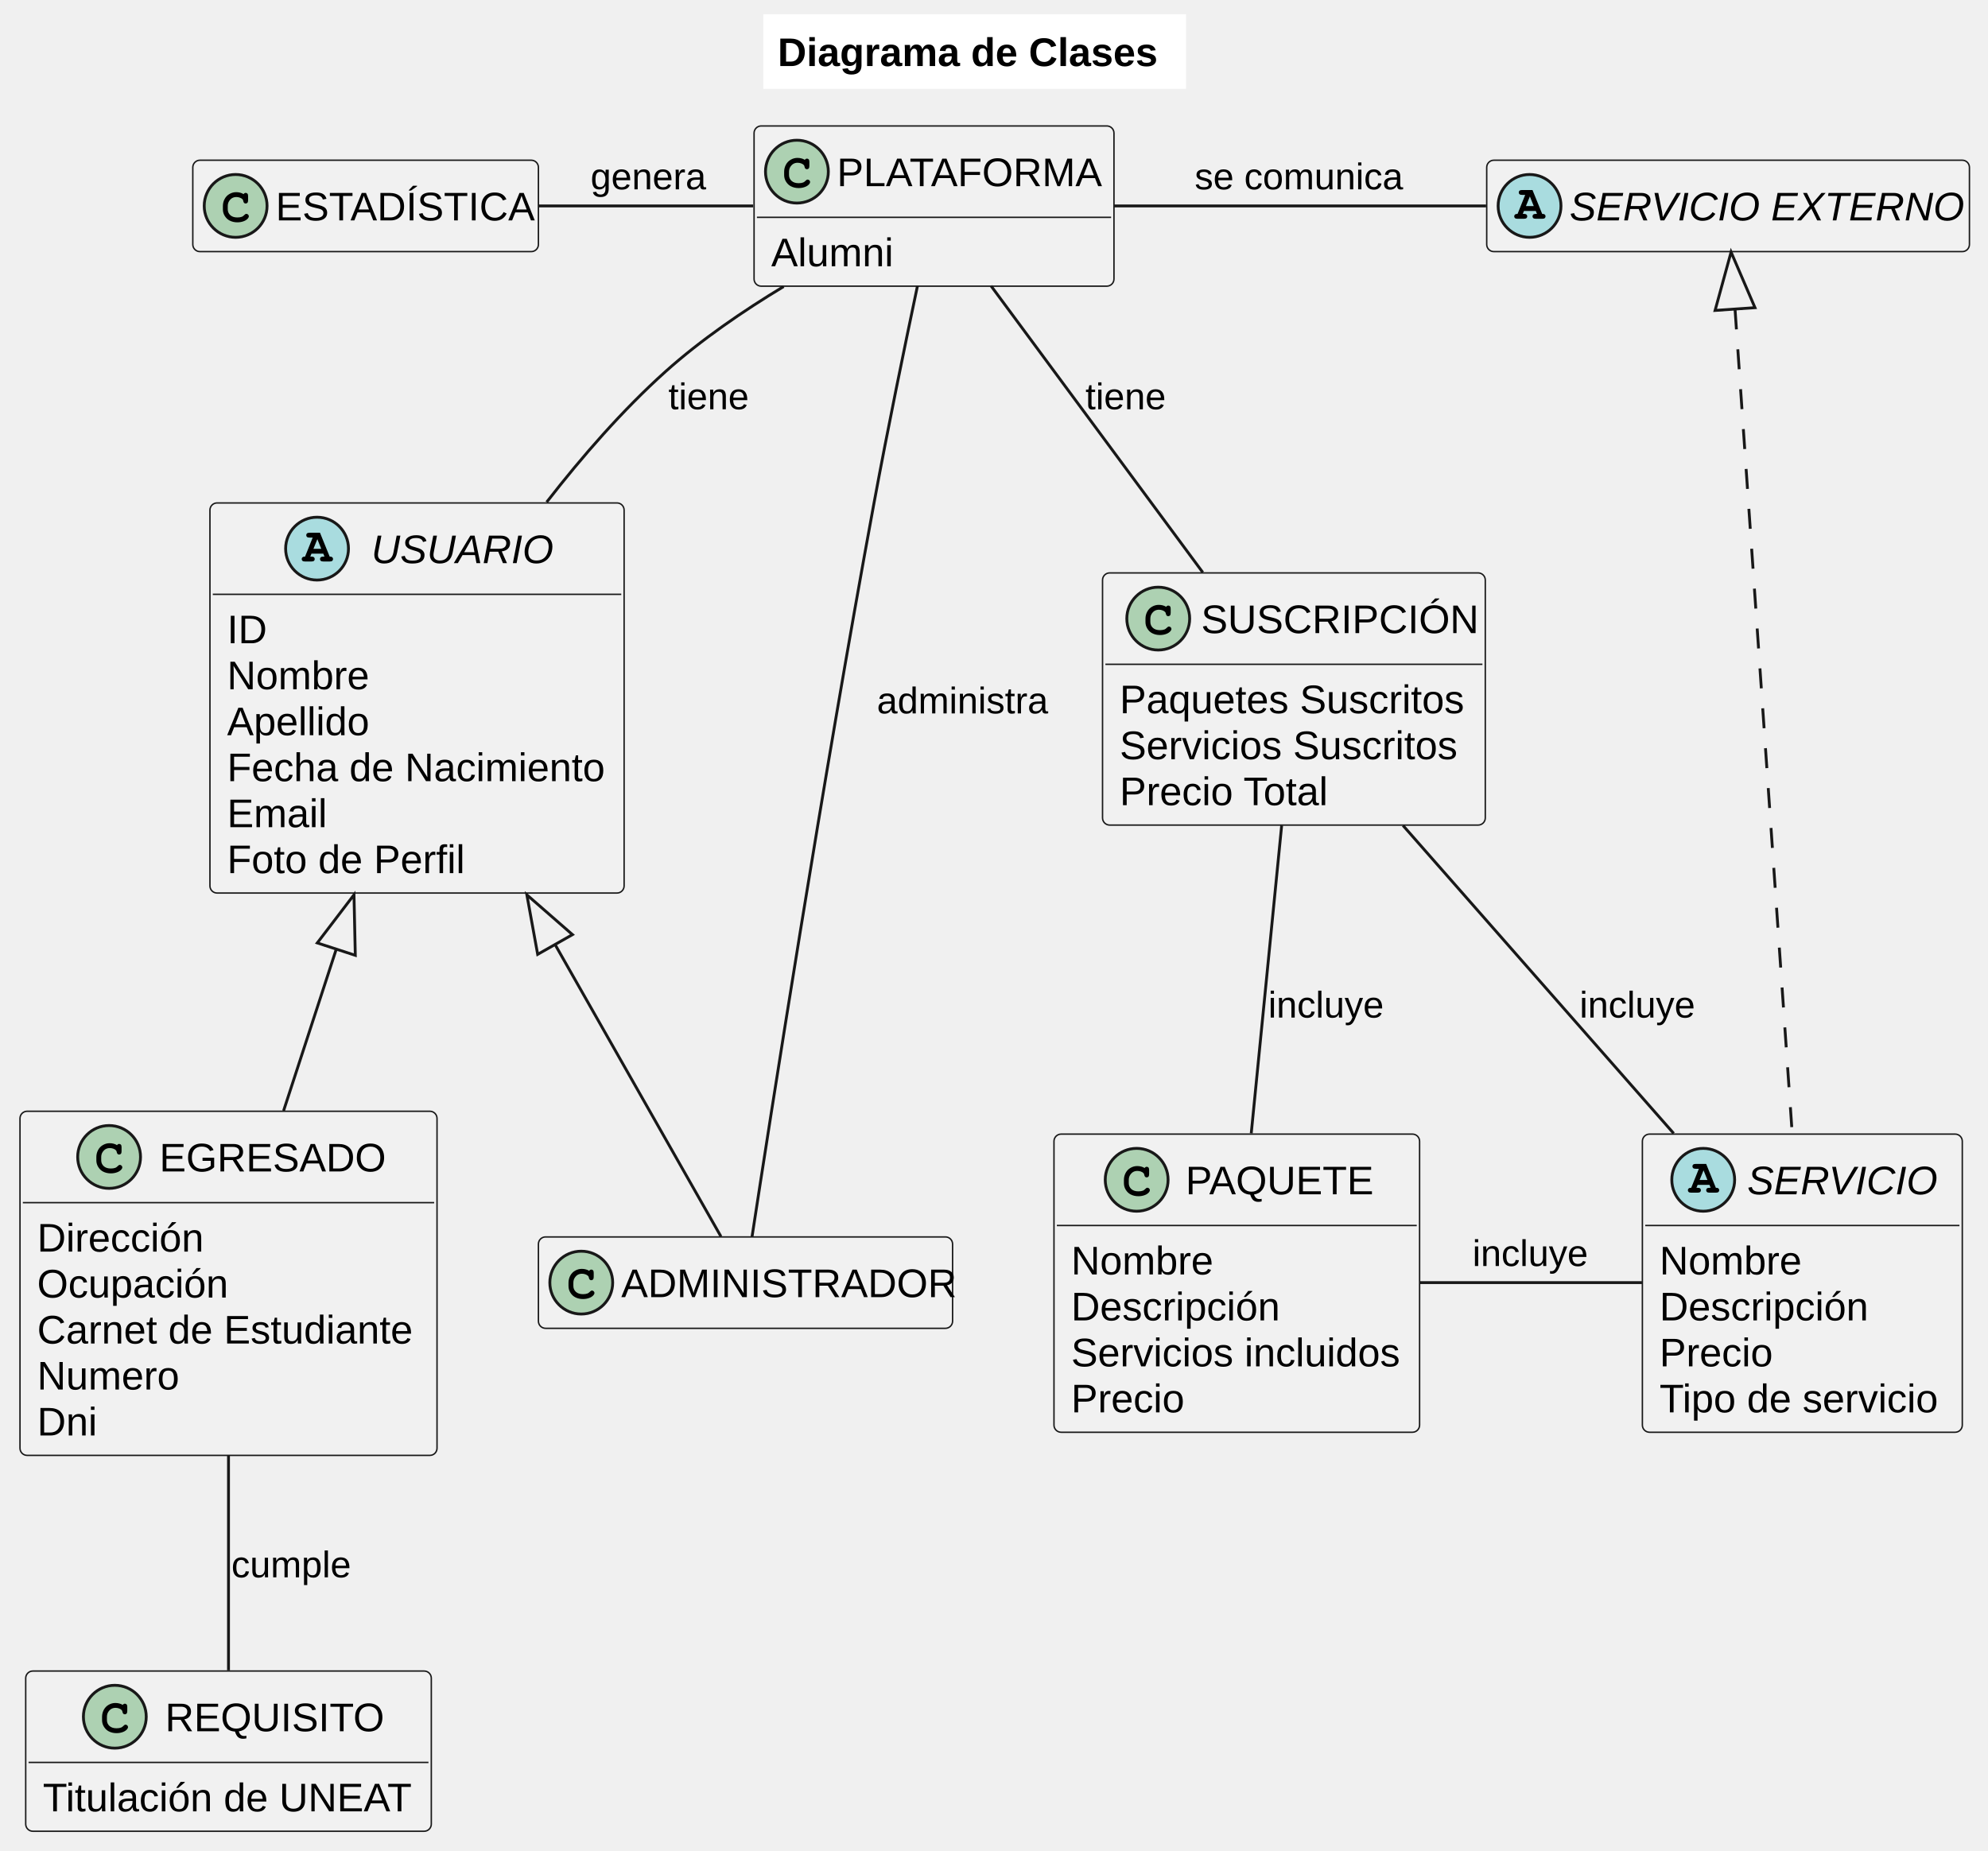
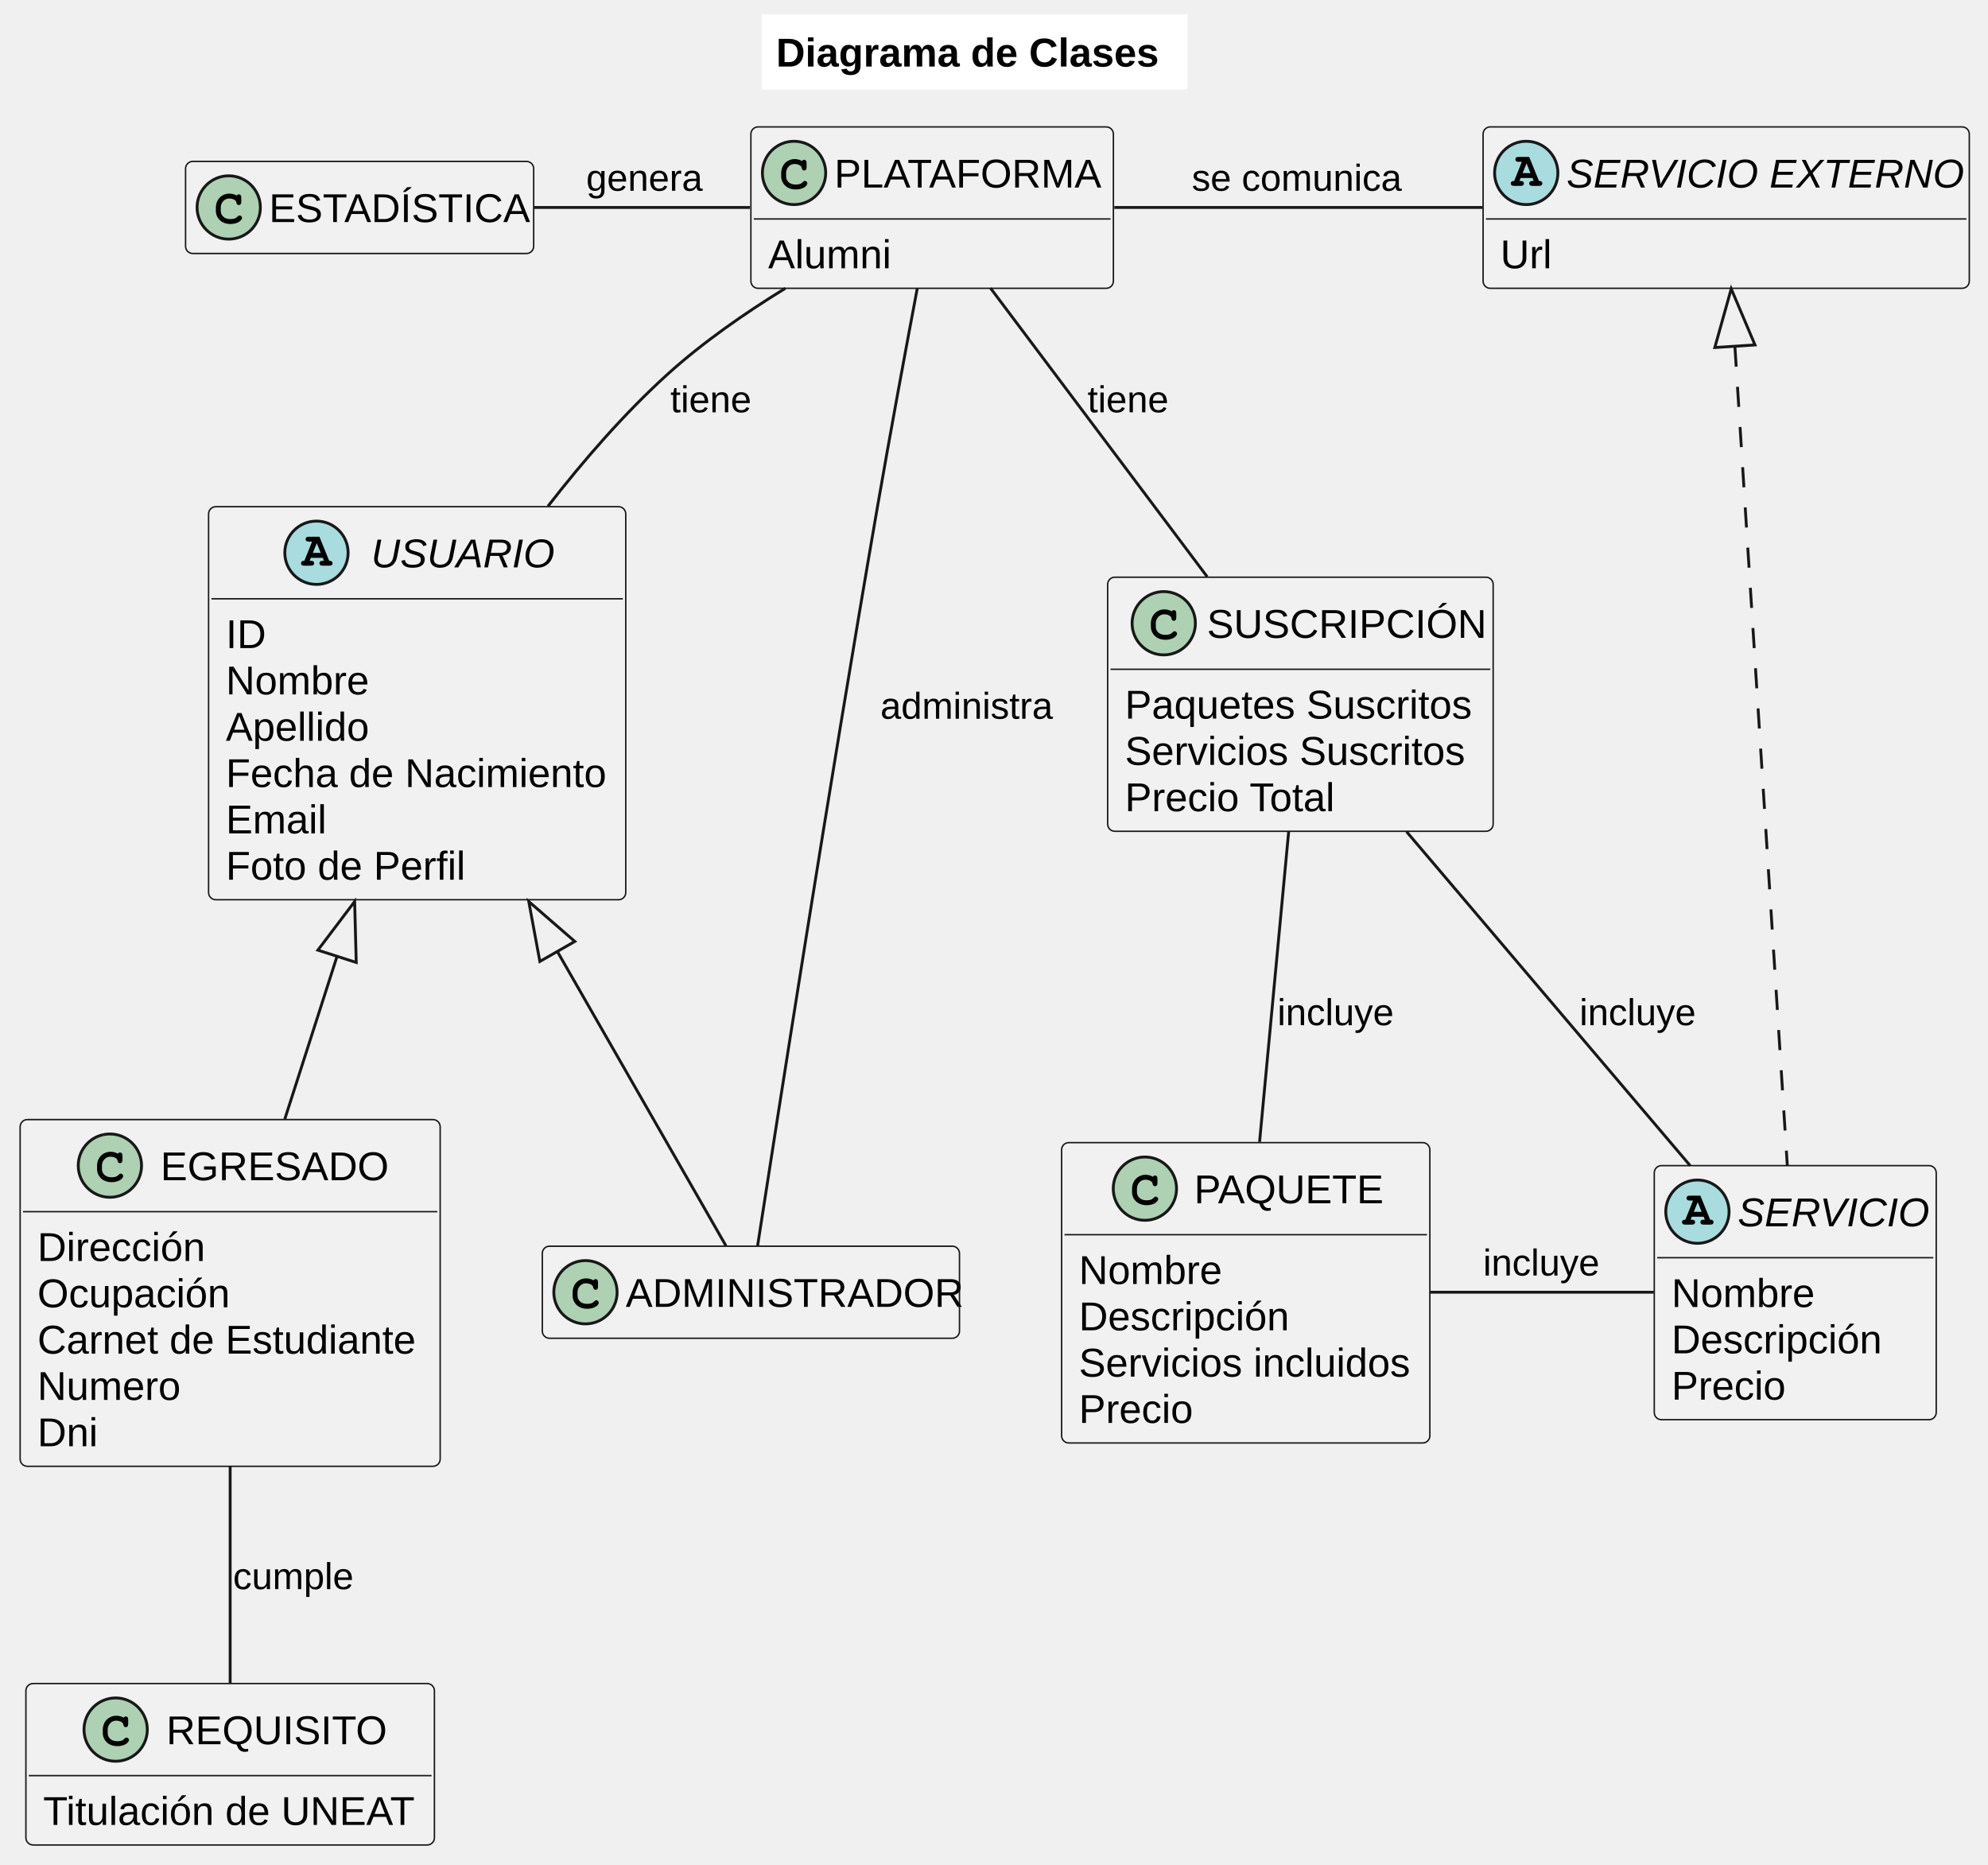
- <svg xmlns="http://www.w3.org/2000/svg" contentStyleType="text/css" height="648px" preserveAspectRatio="none" style="width:696px;height:648px;background:#FFFFFF;" version="1.1" viewBox="0 0 696 648" width="696px" zoomAndPan="magnify">
+ <svg xmlns="http://www.w3.org/2000/svg" contentStyleType="text/css" height="648px" preserveAspectRatio="none" style="width:691px;height:648px;background:#FFFFFF;" version="1.1" viewBox="0 0 691 648" width="691px" zoomAndPan="magnify">
  <defs />
  <g>
-     <rect fill="#FFFFFF" height="26.099" id="_title" style="stroke:none;stroke-width:1.0;" width="148" x="267.25" y="5" />
-     <text fill="#000000" font-family="Arial" font-size="14" font-weight="bold" lengthAdjust="spacing" textLength="138" x="272.25" y="23.132">Diagrama de Clases</text>
+     <rect fill="#FFFFFF" height="26.099" id="_title" style="stroke:none;stroke-width:1.0;" width="148" x="264.75" y="5" />
+     <text fill="#000000" font-family="Arial" font-size="14" font-weight="bold" lengthAdjust="spacing" textLength="138" x="269.75" y="23.132">Diagrama de Clases</text>
    <g id="elem_PLATAFORMA">
-       <rect codeLine="10" fill="#F1F1F1" height="56.099" id="PLATAFORMA" rx="2.5" ry="2.5" style="stroke:#181818;stroke-width:0.5;" width="126" x="264" y="44.099" />
-       <ellipse cx="279" cy="60.099" fill="#ADD1B2" rx="11" ry="11" style="stroke:#181818;stroke-width:1.0;" />
-       <path d="M281.766,55.974 Q281.922,55.755 282.109,55.645 Q282.297,55.536 282.516,55.536 Q282.891,55.536 283.125,55.802 Q283.359,56.052 283.359,56.661 L283.359,58.114 Q283.359,58.724 283.125,58.989 Q282.891,59.255 282.516,59.255 Q282.172,59.255 281.969,59.052 Q281.766,58.864 281.656,58.349 Q281.609,57.989 281.422,57.802 Q281.094,57.427 280.484,57.208 Q279.875,56.989 279.25,56.989 Q278.484,56.989 277.844,57.317 Q277.219,57.645 276.719,58.395 Q276.234,59.145 276.234,60.177 L276.234,61.27 Q276.234,62.505 277.125,63.333 Q278.016,64.145 279.609,64.145 Q280.547,64.145 281.203,63.895 Q281.594,63.739 282.016,63.302 Q282.281,63.036 282.422,62.958 Q282.578,62.88 282.781,62.88 Q283.109,62.88 283.359,63.145 Q283.625,63.395 283.625,63.739 Q283.625,64.083 283.281,64.489 Q282.781,65.067 281.984,65.395 Q280.906,65.849 279.609,65.849 Q278.094,65.849 276.891,65.224 Q275.906,64.724 275.219,63.661 Q274.531,62.583 274.531,61.302 L274.531,60.145 Q274.531,58.817 275.141,57.677 Q275.766,56.52 276.859,55.911 Q277.953,55.286 279.188,55.286 Q279.922,55.286 280.562,55.458 Q281.219,55.614 281.766,55.974 Z " fill="#000000" />
-       <text fill="#000000" font-family="Arial" font-size="14" lengthAdjust="spacing" textLength="94" x="293" y="65.181">PLATAFORMA</text>
-       <line style="stroke:#181818;stroke-width:0.5;" x1="265" x2="389" y1="76.099" y2="76.099" />
-       <text fill="#000000" font-family="Arial" font-size="14" lengthAdjust="spacing" textLength="42" x="270" y="93.231">Alumni</text>
+       <rect codeLine="10" fill="#F1F1F1" height="56.099" id="PLATAFORMA" rx="2.5" ry="2.5" style="stroke:#181818;stroke-width:0.5;" width="126" x="261" y="44.099" />
+       <ellipse cx="276" cy="60.099" fill="#ADD1B2" rx="11" ry="11" style="stroke:#181818;stroke-width:1.0;" />
+       <path d="M278.766,55.974 Q278.922,55.755 279.109,55.645 Q279.297,55.536 279.516,55.536 Q279.891,55.536 280.125,55.802 Q280.359,56.052 280.359,56.661 L280.359,58.114 Q280.359,58.724 280.125,58.989 Q279.891,59.255 279.516,59.255 Q279.172,59.255 278.969,59.052 Q278.766,58.864 278.656,58.349 Q278.609,57.989 278.422,57.802 Q278.094,57.427 277.484,57.208 Q276.875,56.989 276.25,56.989 Q275.484,56.989 274.844,57.317 Q274.219,57.645 273.719,58.395 Q273.234,59.145 273.234,60.177 L273.234,61.27 Q273.234,62.505 274.125,63.333 Q275.016,64.145 276.609,64.145 Q277.547,64.145 278.203,63.895 Q278.594,63.739 279.016,63.302 Q279.281,63.036 279.422,62.958 Q279.578,62.88 279.781,62.88 Q280.109,62.88 280.359,63.145 Q280.625,63.395 280.625,63.739 Q280.625,64.083 280.281,64.489 Q279.781,65.067 278.984,65.395 Q277.906,65.849 276.609,65.849 Q275.094,65.849 273.891,65.224 Q272.906,64.724 272.219,63.661 Q271.531,62.583 271.531,61.302 L271.531,60.145 Q271.531,58.817 272.141,57.677 Q272.766,56.52 273.859,55.911 Q274.953,55.286 276.188,55.286 Q276.922,55.286 277.562,55.458 Q278.219,55.614 278.766,55.974 Z " fill="#000000" />
+       <text fill="#000000" font-family="Arial" font-size="14" lengthAdjust="spacing" textLength="94" x="290" y="65.181">PLATAFORMA</text>
+       <line style="stroke:#181818;stroke-width:0.5;" x1="262" x2="386" y1="76.099" y2="76.099" />
+       <text fill="#000000" font-family="Arial" font-size="14" lengthAdjust="spacing" textLength="42" x="267" y="93.231">Alumni</text>
    </g>
    <g id="elem_SERVICIO EXTERNO">
-       <rect codeLine="15" fill="#F1F1F1" height="32" id="SERVICIO EXTERNO" rx="2.5" ry="2.5" style="stroke:#181818;stroke-width:0.5;" width="169" x="520.5" y="56.099" />
-       <ellipse cx="535.5" cy="72.099" fill="#A9DCDF" rx="11" ry="11" style="stroke:#181818;stroke-width:1.0;" />
-       <path d="M537.688,73.864 L533.547,73.864 L533.125,74.895 L533.547,74.895 Q534.156,74.895 534.422,75.13 Q534.688,75.364 534.688,75.755 Q534.688,76.13 534.422,76.364 Q534.156,76.599 533.547,76.599 L531.25,76.599 Q530.641,76.599 530.391,76.364 Q530.125,76.13 530.125,75.739 Q530.125,75.364 530.406,75.13 Q530.672,74.88 531.297,74.895 L533.969,68.239 L532.859,68.239 Q532.25,68.239 531.984,68.005 Q531.719,67.77 531.719,67.38 Q531.719,67.005 531.984,66.77 Q532.25,66.536 532.859,66.536 L536.531,66.536 L539.922,74.895 Q540.516,74.895 540.703,75.036 Q541.094,75.302 541.094,75.755 Q541.094,76.13 540.828,76.364 Q540.578,76.599 539.969,76.599 L537.672,76.599 Q537.062,76.599 536.797,76.364 Q536.531,76.13 536.531,75.739 Q536.531,75.364 536.797,75.13 Q537.062,74.895 537.672,74.895 L538.094,74.895 L537.688,73.864 Z M536.969,72.161 L535.609,68.786 L534.234,72.161 L536.969,72.161 Z " fill="#000000" />
-       <text fill="#000000" font-family="Arial" font-size="14" font-style="italic" lengthAdjust="spacing" textLength="137" x="549.5" y="77.181">SERVICIO EXTERNO</text>
+       <rect codeLine="15" fill="#F1F1F1" height="56.099" id="SERVICIO EXTERNO" rx="2.5" ry="2.5" style="stroke:#181818;stroke-width:0.5;" width="169" x="515.5" y="44.099" />
+       <ellipse cx="530.5" cy="60.099" fill="#A9DCDF" rx="11" ry="11" style="stroke:#181818;stroke-width:1.0;" />
+       <path d="M532.688,61.864 L528.547,61.864 L528.125,62.895 L528.547,62.895 Q529.156,62.895 529.422,63.13 Q529.688,63.364 529.688,63.755 Q529.688,64.13 529.422,64.364 Q529.156,64.599 528.547,64.599 L526.25,64.599 Q525.641,64.599 525.391,64.364 Q525.125,64.13 525.125,63.739 Q525.125,63.364 525.406,63.13 Q525.672,62.88 526.297,62.895 L528.969,56.239 L527.859,56.239 Q527.25,56.239 526.984,56.005 Q526.719,55.77 526.719,55.38 Q526.719,55.005 526.984,54.77 Q527.25,54.536 527.859,54.536 L531.531,54.536 L534.922,62.895 Q535.516,62.895 535.703,63.036 Q536.094,63.302 536.094,63.755 Q536.094,64.13 535.828,64.364 Q535.578,64.599 534.969,64.599 L532.672,64.599 Q532.062,64.599 531.797,64.364 Q531.531,64.13 531.531,63.739 Q531.531,63.364 531.797,63.13 Q532.062,62.895 532.672,62.895 L533.094,62.895 L532.688,61.864 Z M531.969,60.161 L530.609,56.786 L529.234,60.161 L531.969,60.161 Z " fill="#000000" />
+       <text fill="#000000" font-family="Arial" font-size="14" font-style="italic" lengthAdjust="spacing" textLength="137" x="544.5" y="65.181">SERVICIO EXTERNO</text>
+       <line style="stroke:#181818;stroke-width:0.5;" x1="516.5" x2="683.5" y1="76.099" y2="76.099" />
+       <text fill="#000000" font-family="Arial" font-size="14" lengthAdjust="spacing" textLength="17" x="521.5" y="93.231">Url</text>
    </g>
    <g id="elem_USUARIO">
-       <rect codeLine="17" fill="#F1F1F1" height="136.592" id="USUARIO" rx="2.5" ry="2.5" style="stroke:#181818;stroke-width:0.5;" width="145" x="73.5" y="176.099" />
-       <ellipse cx="111" cy="192.099" fill="#A9DCDF" rx="11" ry="11" style="stroke:#181818;stroke-width:1.0;" />
-       <path d="M113.188,193.864 L109.047,193.864 L108.625,194.895 L109.047,194.895 Q109.656,194.895 109.922,195.13 Q110.188,195.364 110.188,195.755 Q110.188,196.13 109.922,196.364 Q109.656,196.599 109.047,196.599 L106.75,196.599 Q106.141,196.599 105.891,196.364 Q105.625,196.13 105.625,195.739 Q105.625,195.364 105.906,195.13 Q106.172,194.88 106.797,194.895 L109.469,188.239 L108.359,188.239 Q107.75,188.239 107.484,188.005 Q107.219,187.77 107.219,187.38 Q107.219,187.005 107.484,186.77 Q107.75,186.536 108.359,186.536 L112.031,186.536 L115.422,194.895 Q116.016,194.895 116.203,195.036 Q116.594,195.302 116.594,195.755 Q116.594,196.13 116.328,196.364 Q116.078,196.599 115.469,196.599 L113.172,196.599 Q112.562,196.599 112.297,196.364 Q112.031,196.13 112.031,195.739 Q112.031,195.364 112.297,195.13 Q112.562,194.895 113.172,194.895 L113.594,194.895 L113.188,193.864 Z M112.469,192.161 L111.109,188.786 L109.734,192.161 L112.469,192.161 Z " fill="#000000" />
-       <text fill="#000000" font-family="Arial" font-size="14" font-style="italic" lengthAdjust="spacing" textLength="63" x="130" y="197.181">USUARIO</text>
-       <line style="stroke:#181818;stroke-width:0.5;" x1="74.5" x2="217.5" y1="208.099" y2="208.099" />
-       <text fill="#000000" font-family="Arial" font-size="14" lengthAdjust="spacing" textLength="13" x="79.5" y="225.231">ID</text>
-       <text fill="#000000" font-family="Arial" font-size="14" lengthAdjust="spacing" textLength="49" x="79.5" y="241.329">Nombre</text>
-       <text fill="#000000" font-family="Arial" font-size="14" lengthAdjust="spacing" textLength="50" x="79.5" y="257.428">Apellido</text>
-       <text fill="#000000" font-family="Arial" font-size="14" lengthAdjust="spacing" textLength="133" x="79.5" y="273.526">Fecha de Nacimiento</text>
-       <text fill="#000000" font-family="Arial" font-size="14" lengthAdjust="spacing" textLength="34" x="79.5" y="289.625">Email</text>
-       <text fill="#000000" font-family="Arial" font-size="14" lengthAdjust="spacing" textLength="85" x="79.5" y="305.724">Foto de Perfil</text>
+       <rect codeLine="19" fill="#F1F1F1" height="136.592" id="USUARIO" rx="2.5" ry="2.5" style="stroke:#181818;stroke-width:0.5;" width="145" x="72.5" y="176.099" />
+       <ellipse cx="110" cy="192.099" fill="#A9DCDF" rx="11" ry="11" style="stroke:#181818;stroke-width:1.0;" />
+       <path d="M112.188,193.864 L108.047,193.864 L107.625,194.895 L108.047,194.895 Q108.656,194.895 108.922,195.13 Q109.188,195.364 109.188,195.755 Q109.188,196.13 108.922,196.364 Q108.656,196.599 108.047,196.599 L105.75,196.599 Q105.141,196.599 104.891,196.364 Q104.625,196.13 104.625,195.739 Q104.625,195.364 104.906,195.13 Q105.172,194.88 105.797,194.895 L108.469,188.239 L107.359,188.239 Q106.75,188.239 106.484,188.005 Q106.219,187.77 106.219,187.38 Q106.219,187.005 106.484,186.77 Q106.75,186.536 107.359,186.536 L111.031,186.536 L114.422,194.895 Q115.016,194.895 115.203,195.036 Q115.594,195.302 115.594,195.755 Q115.594,196.13 115.328,196.364 Q115.078,196.599 114.469,196.599 L112.172,196.599 Q111.562,196.599 111.297,196.364 Q111.031,196.13 111.031,195.739 Q111.031,195.364 111.297,195.13 Q111.562,194.895 112.172,194.895 L112.594,194.895 L112.188,193.864 Z M111.469,192.161 L110.109,188.786 L108.734,192.161 L111.469,192.161 Z " fill="#000000" />
+       <text fill="#000000" font-family="Arial" font-size="14" font-style="italic" lengthAdjust="spacing" textLength="63" x="129" y="197.181">USUARIO</text>
+       <line style="stroke:#181818;stroke-width:0.5;" x1="73.5" x2="216.5" y1="208.099" y2="208.099" />
+       <text fill="#000000" font-family="Arial" font-size="14" lengthAdjust="spacing" textLength="13" x="78.5" y="225.231">ID</text>
+       <text fill="#000000" font-family="Arial" font-size="14" lengthAdjust="spacing" textLength="49" x="78.5" y="241.329">Nombre</text>
+       <text fill="#000000" font-family="Arial" font-size="14" lengthAdjust="spacing" textLength="50" x="78.5" y="257.428">Apellido</text>
+       <text fill="#000000" font-family="Arial" font-size="14" lengthAdjust="spacing" textLength="133" x="78.5" y="273.526">Fecha de Nacimiento</text>
+       <text fill="#000000" font-family="Arial" font-size="14" lengthAdjust="spacing" textLength="34" x="78.5" y="289.625">Email</text>
+       <text fill="#000000" font-family="Arial" font-size="14" lengthAdjust="spacing" textLength="85" x="78.5" y="305.724">Foto de Perfil</text>
    </g>
    <g id="elem_EGRESADO">
-       <rect codeLine="27" fill="#F1F1F1" height="120.493" id="EGRESADO" rx="2.5" ry="2.5" style="stroke:#181818;stroke-width:0.5;" width="146" x="7" y="389.099" />
+       <rect codeLine="29" fill="#F1F1F1" height="120.493" id="EGRESADO" rx="2.5" ry="2.5" style="stroke:#181818;stroke-width:0.5;" width="146" x="7" y="389.099" />
      <ellipse cx="38.2" cy="405.099" fill="#ADD1B2" rx="11" ry="11" style="stroke:#181818;stroke-width:1.0;" />
      <path d="M40.966,400.974 Q41.122,400.755 41.309,400.646 Q41.497,400.536 41.716,400.536 Q42.091,400.536 42.325,400.802 Q42.559,401.052 42.559,401.661 L42.559,403.114 Q42.559,403.724 42.325,403.989 Q42.091,404.255 41.716,404.255 Q41.372,404.255 41.169,404.052 Q40.966,403.864 40.856,403.349 Q40.809,402.989 40.622,402.802 Q40.294,402.427 39.684,402.208 Q39.075,401.989 38.45,401.989 Q37.684,401.989 37.044,402.317 Q36.419,402.646 35.919,403.396 Q35.434,404.146 35.434,405.177 L35.434,406.271 Q35.434,407.505 36.325,408.333 Q37.216,409.146 38.809,409.146 Q39.747,409.146 40.403,408.896 Q40.794,408.739 41.216,408.302 Q41.481,408.036 41.622,407.958 Q41.778,407.88 41.981,407.88 Q42.309,407.88 42.559,408.146 Q42.825,408.396 42.825,408.739 Q42.825,409.083 42.481,409.489 Q41.981,410.067 41.184,410.396 Q40.106,410.849 38.809,410.849 Q37.294,410.849 36.091,410.224 Q35.106,409.724 34.419,408.661 Q33.731,407.583 33.731,406.302 L33.731,405.146 Q33.731,403.817 34.341,402.677 Q34.966,401.521 36.059,400.911 Q37.153,400.286 38.388,400.286 Q39.122,400.286 39.763,400.458 Q40.419,400.614 40.966,400.974 Z " fill="#000000" />
      <text fill="#000000" font-family="Arial" font-size="14" lengthAdjust="spacing" textLength="78" x="55.8" y="410.181">EGRESADO</text>
      <line style="stroke:#181818;stroke-width:0.5;" x1="8" x2="152" y1="421.099" y2="421.099" />
      <text fill="#000000" font-family="Arial" font-size="14" lengthAdjust="spacing" textLength="59" x="13" y="438.231">Dirección</text>
      <text fill="#000000" font-family="Arial" font-size="14" lengthAdjust="spacing" textLength="68" x="13" y="454.329">Ocupación</text>
      <text fill="#000000" font-family="Arial" font-size="14" lengthAdjust="spacing" textLength="134" x="13" y="470.428">Carnet de Estudiante</text>
      <text fill="#000000" font-family="Arial" font-size="14" lengthAdjust="spacing" textLength="49" x="13" y="486.526">Numero</text>
      <text fill="#000000" font-family="Arial" font-size="14" lengthAdjust="spacing" textLength="21" x="13" y="502.625">Dni</text>
    </g>
    <g id="elem_ADMINISTRADOR">
-       <rect codeLine="36" fill="#F1F1F1" height="32" id="ADMINISTRADOR" rx="2.5" ry="2.5" style="stroke:#181818;stroke-width:0.5;" width="145" x="188.5" y="433.099" />
+       <rect codeLine="38" fill="#F1F1F1" height="32" id="ADMINISTRADOR" rx="2.5" ry="2.5" style="stroke:#181818;stroke-width:0.5;" width="145" x="188.5" y="433.099" />
      <ellipse cx="203.5" cy="449.099" fill="#ADD1B2" rx="11" ry="11" style="stroke:#181818;stroke-width:1.0;" />
      <path d="M206.266,444.974 Q206.422,444.755 206.609,444.646 Q206.797,444.536 207.016,444.536 Q207.391,444.536 207.625,444.802 Q207.859,445.052 207.859,445.661 L207.859,447.114 Q207.859,447.724 207.625,447.989 Q207.391,448.255 207.016,448.255 Q206.672,448.255 206.469,448.052 Q206.266,447.864 206.156,447.349 Q206.109,446.989 205.922,446.802 Q205.594,446.427 204.984,446.208 Q204.375,445.989 203.75,445.989 Q202.984,445.989 202.344,446.317 Q201.719,446.646 201.219,447.396 Q200.734,448.146 200.734,449.177 L200.734,450.271 Q200.734,451.505 201.625,452.333 Q202.516,453.146 204.109,453.146 Q205.047,453.146 205.703,452.896 Q206.094,452.739 206.516,452.302 Q206.781,452.036 206.922,451.958 Q207.078,451.88 207.281,451.88 Q207.609,451.88 207.859,452.146 Q208.125,452.396 208.125,452.739 Q208.125,453.083 207.781,453.489 Q207.281,454.067 206.484,454.396 Q205.406,454.849 204.109,454.849 Q202.594,454.849 201.391,454.224 Q200.406,453.724 199.719,452.661 Q199.031,451.583 199.031,450.302 L199.031,449.146 Q199.031,447.817 199.641,446.677 Q200.266,445.521 201.359,444.911 Q202.453,444.286 203.688,444.286 Q204.422,444.286 205.062,444.458 Q205.719,444.614 206.266,444.974 Z " fill="#000000" />
      <text fill="#000000" font-family="Arial" font-size="14" lengthAdjust="spacing" textLength="113" x="217.5" y="454.181">ADMINISTRADOR</text>
    </g>
    <g id="elem_REQUISITO">
-       <rect codeLine="40" fill="#F1F1F1" height="56.099" id="REQUISITO" rx="2.5" ry="2.5" style="stroke:#181818;stroke-width:0.5;" width="142" x="9" y="585.099" />
+       <rect codeLine="42" fill="#F1F1F1" height="56.099" id="REQUISITO" rx="2.5" ry="2.5" style="stroke:#181818;stroke-width:0.5;" width="142" x="9" y="585.099" />
      <ellipse cx="40.2" cy="601.099" fill="#ADD1B2" rx="11" ry="11" style="stroke:#181818;stroke-width:1.0;" />
      <path d="M42.966,596.974 Q43.122,596.755 43.309,596.645 Q43.497,596.536 43.716,596.536 Q44.091,596.536 44.325,596.802 Q44.559,597.052 44.559,597.661 L44.559,599.114 Q44.559,599.724 44.325,599.989 Q44.091,600.255 43.716,600.255 Q43.372,600.255 43.169,600.052 Q42.966,599.864 42.856,599.349 Q42.809,598.989 42.622,598.802 Q42.294,598.427 41.684,598.208 Q41.075,597.989 40.45,597.989 Q39.684,597.989 39.044,598.317 Q38.419,598.645 37.919,599.395 Q37.434,600.145 37.434,601.177 L37.434,602.27 Q37.434,603.505 38.325,604.333 Q39.216,605.145 40.809,605.145 Q41.747,605.145 42.403,604.895 Q42.794,604.739 43.216,604.302 Q43.481,604.036 43.622,603.958 Q43.778,603.88 43.981,603.88 Q44.309,603.88 44.559,604.145 Q44.825,604.395 44.825,604.739 Q44.825,605.083 44.481,605.489 Q43.981,606.067 43.184,606.395 Q42.106,606.849 40.809,606.849 Q39.294,606.849 38.091,606.224 Q37.106,605.724 36.419,604.661 Q35.731,603.583 35.731,602.302 L35.731,601.145 Q35.731,599.817 36.341,598.677 Q36.966,597.52 38.059,596.911 Q39.153,596.286 40.388,596.286 Q41.122,596.286 41.763,596.458 Q42.419,596.614 42.966,596.974 Z " fill="#000000" />
      <text fill="#000000" font-family="Arial" font-size="14" lengthAdjust="spacing" textLength="74" x="57.8" y="606.181">REQUISITO</text>
      <line style="stroke:#181818;stroke-width:0.5;" x1="10" x2="150" y1="617.099" y2="617.099" />
      <text fill="#000000" font-family="Arial" font-size="14" lengthAdjust="spacing" textLength="130" x="15" y="634.231">Titulación de UNEAT</text>
    </g>
    <g id="elem_ESTADÍSTICA">
-       <rect codeLine="45" fill="#F1F1F1" height="32" id="ESTADÍSTICA" rx="2.5" ry="2.5" style="stroke:#181818;stroke-width:0.5;" width="121" x="67.5" y="56.099" />
-       <ellipse cx="82.5" cy="72.099" fill="#ADD1B2" rx="11" ry="11" style="stroke:#181818;stroke-width:1.0;" />
-       <path d="M85.266,67.974 Q85.422,67.755 85.609,67.645 Q85.797,67.536 86.016,67.536 Q86.391,67.536 86.625,67.802 Q86.859,68.052 86.859,68.661 L86.859,70.114 Q86.859,70.724 86.625,70.989 Q86.391,71.255 86.016,71.255 Q85.672,71.255 85.469,71.052 Q85.266,70.864 85.156,70.349 Q85.109,69.989 84.922,69.802 Q84.594,69.427 83.984,69.208 Q83.375,68.989 82.75,68.989 Q81.984,68.989 81.344,69.317 Q80.719,69.645 80.219,70.395 Q79.734,71.145 79.734,72.177 L79.734,73.27 Q79.734,74.505 80.625,75.333 Q81.516,76.145 83.109,76.145 Q84.047,76.145 84.703,75.895 Q85.094,75.739 85.516,75.302 Q85.781,75.036 85.922,74.958 Q86.078,74.88 86.281,74.88 Q86.609,74.88 86.859,75.145 Q87.125,75.395 87.125,75.739 Q87.125,76.083 86.781,76.489 Q86.281,77.067 85.484,77.395 Q84.406,77.849 83.109,77.849 Q81.594,77.849 80.391,77.224 Q79.406,76.724 78.719,75.661 Q78.031,74.583 78.031,73.302 L78.031,72.145 Q78.031,70.817 78.641,69.677 Q79.266,68.52 80.359,67.911 Q81.453,67.286 82.688,67.286 Q83.422,67.286 84.062,67.458 Q84.719,67.614 85.266,67.974 Z " fill="#000000" />
-       <text fill="#000000" font-family="Arial" font-size="14" lengthAdjust="spacing" textLength="89" x="96.5" y="77.181">ESTADÍSTICA</text>
+       <rect codeLine="47" fill="#F1F1F1" height="32" id="ESTADÍSTICA" rx="2.5" ry="2.5" style="stroke:#181818;stroke-width:0.5;" width="121" x="64.5" y="56.099" />
+       <ellipse cx="79.5" cy="72.099" fill="#ADD1B2" rx="11" ry="11" style="stroke:#181818;stroke-width:1.0;" />
+       <path d="M82.266,67.974 Q82.422,67.755 82.609,67.645 Q82.797,67.536 83.016,67.536 Q83.391,67.536 83.625,67.802 Q83.859,68.052 83.859,68.661 L83.859,70.114 Q83.859,70.724 83.625,70.989 Q83.391,71.255 83.016,71.255 Q82.672,71.255 82.469,71.052 Q82.266,70.864 82.156,70.349 Q82.109,69.989 81.922,69.802 Q81.594,69.427 80.984,69.208 Q80.375,68.989 79.75,68.989 Q78.984,68.989 78.344,69.317 Q77.719,69.645 77.219,70.395 Q76.734,71.145 76.734,72.177 L76.734,73.27 Q76.734,74.505 77.625,75.333 Q78.516,76.145 80.109,76.145 Q81.047,76.145 81.703,75.895 Q82.094,75.739 82.516,75.302 Q82.781,75.036 82.922,74.958 Q83.078,74.88 83.281,74.88 Q83.609,74.88 83.859,75.145 Q84.125,75.395 84.125,75.739 Q84.125,76.083 83.781,76.489 Q83.281,77.067 82.484,77.395 Q81.406,77.849 80.109,77.849 Q78.594,77.849 77.391,77.224 Q76.406,76.724 75.719,75.661 Q75.031,74.583 75.031,73.302 L75.031,72.145 Q75.031,70.817 75.641,69.677 Q76.266,68.52 77.359,67.911 Q78.453,67.286 79.688,67.286 Q80.422,67.286 81.062,67.458 Q81.719,67.614 82.266,67.974 Z " fill="#000000" />
+       <text fill="#000000" font-family="Arial" font-size="14" lengthAdjust="spacing" textLength="89" x="93.5" y="77.181">ESTADÍSTICA</text>
    </g>
    <g id="elem_SUSCRIPCIÓN">
-       <rect codeLine="49" fill="#F1F1F1" height="88.296" id="SUSCRIPCIÓN" rx="2.5" ry="2.5" style="stroke:#181818;stroke-width:0.5;" width="134" x="386" y="200.599" />
-       <ellipse cx="405.5" cy="216.599" fill="#ADD1B2" rx="11" ry="11" style="stroke:#181818;stroke-width:1.0;" />
-       <path d="M408.266,212.474 Q408.422,212.255 408.609,212.145 Q408.797,212.036 409.016,212.036 Q409.391,212.036 409.625,212.302 Q409.859,212.552 409.859,213.161 L409.859,214.614 Q409.859,215.224 409.625,215.489 Q409.391,215.755 409.016,215.755 Q408.672,215.755 408.469,215.552 Q408.266,215.364 408.156,214.849 Q408.109,214.489 407.922,214.302 Q407.594,213.927 406.984,213.708 Q406.375,213.489 405.75,213.489 Q404.984,213.489 404.344,213.817 Q403.719,214.145 403.219,214.895 Q402.734,215.645 402.734,216.677 L402.734,217.77 Q402.734,219.005 403.625,219.833 Q404.516,220.645 406.109,220.645 Q407.047,220.645 407.703,220.395 Q408.094,220.239 408.516,219.802 Q408.781,219.536 408.922,219.458 Q409.078,219.38 409.281,219.38 Q409.609,219.38 409.859,219.645 Q410.125,219.895 410.125,220.239 Q410.125,220.583 409.781,220.989 Q409.281,221.567 408.484,221.895 Q407.406,222.349 406.109,222.349 Q404.594,222.349 403.391,221.724 Q402.406,221.224 401.719,220.161 Q401.031,219.083 401.031,217.802 L401.031,216.645 Q401.031,215.317 401.641,214.177 Q402.266,213.02 403.359,212.411 Q404.453,211.786 405.688,211.786 Q406.422,211.786 407.062,211.958 Q407.719,212.114 408.266,212.474 Z " fill="#000000" />
-       <text fill="#000000" font-family="Arial" font-size="14" lengthAdjust="spacing" textLength="92" x="420.5" y="221.681">SUSCRIPCIÓN</text>
-       <line style="stroke:#181818;stroke-width:0.5;" x1="387" x2="519" y1="232.599" y2="232.599" />
-       <text fill="#000000" font-family="Arial" font-size="14" lengthAdjust="spacing" textLength="122" x="392" y="249.731">Paquetes Suscritos</text>
-       <text fill="#000000" font-family="Arial" font-size="14" lengthAdjust="spacing" textLength="119" x="392" y="265.829">Servicios Suscritos</text>
-       <text fill="#000000" font-family="Arial" font-size="14" lengthAdjust="spacing" textLength="76" x="392" y="281.928">Precio Total</text>
+       <rect codeLine="51" fill="#F1F1F1" height="88.296" id="SUSCRIPCIÓN" rx="2.5" ry="2.5" style="stroke:#181818;stroke-width:0.5;" width="134" x="385" y="200.599" />
+       <ellipse cx="404.5" cy="216.599" fill="#ADD1B2" rx="11" ry="11" style="stroke:#181818;stroke-width:1.0;" />
+       <path d="M407.266,212.474 Q407.422,212.255 407.609,212.145 Q407.797,212.036 408.016,212.036 Q408.391,212.036 408.625,212.302 Q408.859,212.552 408.859,213.161 L408.859,214.614 Q408.859,215.224 408.625,215.489 Q408.391,215.755 408.016,215.755 Q407.672,215.755 407.469,215.552 Q407.266,215.364 407.156,214.849 Q407.109,214.489 406.922,214.302 Q406.594,213.927 405.984,213.708 Q405.375,213.489 404.75,213.489 Q403.984,213.489 403.344,213.817 Q402.719,214.145 402.219,214.895 Q401.734,215.645 401.734,216.677 L401.734,217.77 Q401.734,219.005 402.625,219.833 Q403.516,220.645 405.109,220.645 Q406.047,220.645 406.703,220.395 Q407.094,220.239 407.516,219.802 Q407.781,219.536 407.922,219.458 Q408.078,219.38 408.281,219.38 Q408.609,219.38 408.859,219.645 Q409.125,219.895 409.125,220.239 Q409.125,220.583 408.781,220.989 Q408.281,221.567 407.484,221.895 Q406.406,222.349 405.109,222.349 Q403.594,222.349 402.391,221.724 Q401.406,221.224 400.719,220.161 Q400.031,219.083 400.031,217.802 L400.031,216.645 Q400.031,215.317 400.641,214.177 Q401.266,213.02 402.359,212.411 Q403.453,211.786 404.688,211.786 Q405.422,211.786 406.062,211.958 Q406.719,212.114 407.266,212.474 Z " fill="#000000" />
+       <text fill="#000000" font-family="Arial" font-size="14" lengthAdjust="spacing" textLength="92" x="419.5" y="221.681">SUSCRIPCIÓN</text>
+       <line style="stroke:#181818;stroke-width:0.5;" x1="386" x2="518" y1="232.599" y2="232.599" />
+       <text fill="#000000" font-family="Arial" font-size="14" lengthAdjust="spacing" textLength="122" x="391" y="249.731">Paquetes Suscritos</text>
+       <text fill="#000000" font-family="Arial" font-size="14" lengthAdjust="spacing" textLength="119" x="391" y="265.829">Servicios Suscritos</text>
+       <text fill="#000000" font-family="Arial" font-size="14" lengthAdjust="spacing" textLength="76" x="391" y="281.928">Precio Total</text>
    </g>
    <g id="elem_PAQUETE">
-       <rect codeLine="56" fill="#F1F1F1" height="104.394" id="PAQUETE" rx="2.5" ry="2.5" style="stroke:#181818;stroke-width:0.5;" width="128" x="369" y="397.099" />
+       <rect codeLine="58" fill="#F1F1F1" height="104.394" id="PAQUETE" rx="2.5" ry="2.5" style="stroke:#181818;stroke-width:0.5;" width="128" x="369" y="397.099" />
      <ellipse cx="397.95" cy="413.099" fill="#ADD1B2" rx="11" ry="11" style="stroke:#181818;stroke-width:1.0;" />
      <path d="M400.716,408.974 Q400.872,408.755 401.059,408.646 Q401.247,408.536 401.466,408.536 Q401.841,408.536 402.075,408.802 Q402.309,409.052 402.309,409.661 L402.309,411.114 Q402.309,411.724 402.075,411.989 Q401.841,412.255 401.466,412.255 Q401.122,412.255 400.919,412.052 Q400.716,411.864 400.606,411.349 Q400.559,410.989 400.372,410.802 Q400.044,410.427 399.434,410.208 Q398.825,409.989 398.2,409.989 Q397.434,409.989 396.794,410.317 Q396.169,410.646 395.669,411.396 Q395.184,412.146 395.184,413.177 L395.184,414.271 Q395.184,415.505 396.075,416.333 Q396.966,417.146 398.559,417.146 Q399.497,417.146 400.153,416.896 Q400.544,416.739 400.966,416.302 Q401.231,416.036 401.372,415.958 Q401.528,415.88 401.731,415.88 Q402.059,415.88 402.309,416.146 Q402.575,416.396 402.575,416.739 Q402.575,417.083 402.231,417.489 Q401.731,418.067 400.934,418.396 Q399.856,418.849 398.559,418.849 Q397.044,418.849 395.841,418.224 Q394.856,417.724 394.169,416.661 Q393.481,415.583 393.481,414.302 L393.481,413.146 Q393.481,411.817 394.091,410.677 Q394.716,409.521 395.809,408.911 Q396.903,408.286 398.137,408.286 Q398.872,408.286 399.512,408.458 Q400.169,408.614 400.716,408.974 Z " fill="#000000" />
      <text fill="#000000" font-family="Arial" font-size="14" lengthAdjust="spacing" textLength="65" x="415.05" y="418.181">PAQUETE</text>
      <line style="stroke:#181818;stroke-width:0.5;" x1="370" x2="496" y1="429.099" y2="429.099" />
      <text fill="#000000" font-family="Arial" font-size="14" lengthAdjust="spacing" textLength="49" x="375" y="446.231">Nombre</text>
      <text fill="#000000" font-family="Arial" font-size="14" lengthAdjust="spacing" textLength="74" x="375" y="462.329">Descripción</text>
      <text fill="#000000" font-family="Arial" font-size="14" lengthAdjust="spacing" textLength="116" x="375" y="478.428">Servicios incluidos</text>
      <text fill="#000000" font-family="Arial" font-size="14" lengthAdjust="spacing" textLength="40" x="375" y="494.526">Precio</text>
    </g>
    <g id="elem_SERVICIO">
-       <rect codeLine="64" fill="#F1F1F1" height="104.394" id="SERVICIO" rx="2.5" ry="2.5" style="stroke:#181818;stroke-width:0.5;" width="112" x="575" y="397.099" />
-       <ellipse cx="596.3" cy="413.099" fill="#A9DCDF" rx="11" ry="11" style="stroke:#181818;stroke-width:1.0;" />
-       <path d="M598.487,414.864 L594.347,414.864 L593.925,415.896 L594.347,415.896 Q594.956,415.896 595.222,416.13 Q595.487,416.364 595.487,416.755 Q595.487,417.13 595.222,417.364 Q594.956,417.599 594.347,417.599 L592.05,417.599 Q591.441,417.599 591.191,417.364 Q590.925,417.13 590.925,416.739 Q590.925,416.364 591.206,416.13 Q591.472,415.88 592.097,415.896 L594.769,409.239 L593.659,409.239 Q593.05,409.239 592.784,409.005 Q592.519,408.771 592.519,408.38 Q592.519,408.005 592.784,407.771 Q593.05,407.536 593.659,407.536 L597.331,407.536 L600.722,415.896 Q601.316,415.896 601.503,416.036 Q601.894,416.302 601.894,416.755 Q601.894,417.13 601.628,417.364 Q601.378,417.599 600.769,417.599 L598.472,417.599 Q597.862,417.599 597.597,417.364 Q597.331,417.13 597.331,416.739 Q597.331,416.364 597.597,416.13 Q597.862,415.896 598.472,415.896 L598.894,415.896 L598.487,414.864 Z M597.769,413.161 L596.409,409.786 L595.034,413.161 L597.769,413.161 Z " fill="#000000" />
-       <text fill="#000000" font-family="Arial" font-size="14" font-style="italic" lengthAdjust="spacing" textLength="66" x="611.7" y="418.181">SERVICIO</text>
-       <line style="stroke:#181818;stroke-width:0.5;" x1="576" x2="686" y1="429.099" y2="429.099" />
-       <text fill="#000000" font-family="Arial" font-size="14" lengthAdjust="spacing" textLength="49" x="581" y="446.231">Nombre</text>
-       <text fill="#000000" font-family="Arial" font-size="14" lengthAdjust="spacing" textLength="74" x="581" y="462.329">Descripción</text>
-       <text fill="#000000" font-family="Arial" font-size="14" lengthAdjust="spacing" textLength="40" x="581" y="478.428">Precio</text>
-       <text fill="#000000" font-family="Arial" font-size="14" lengthAdjust="spacing" textLength="100" x="581" y="494.526">Tipo de servicio</text>
+       <rect codeLine="66" fill="#F1F1F1" height="88.296" id="SERVICIO" rx="2.5" ry="2.5" style="stroke:#181818;stroke-width:0.5;" width="98" x="575" y="405.099" />
+       <ellipse cx="590" cy="421.099" fill="#A9DCDF" rx="11" ry="11" style="stroke:#181818;stroke-width:1.0;" />
+       <path d="M592.188,422.864 L588.047,422.864 L587.625,423.896 L588.047,423.896 Q588.656,423.896 588.922,424.13 Q589.188,424.364 589.188,424.755 Q589.188,425.13 588.922,425.364 Q588.656,425.599 588.047,425.599 L585.75,425.599 Q585.141,425.599 584.891,425.364 Q584.625,425.13 584.625,424.739 Q584.625,424.364 584.906,424.13 Q585.172,423.88 585.797,423.896 L588.469,417.239 L587.359,417.239 Q586.75,417.239 586.484,417.005 Q586.219,416.771 586.219,416.38 Q586.219,416.005 586.484,415.771 Q586.75,415.536 587.359,415.536 L591.031,415.536 L594.422,423.896 Q595.016,423.896 595.203,424.036 Q595.594,424.302 595.594,424.755 Q595.594,425.13 595.328,425.364 Q595.078,425.599 594.469,425.599 L592.172,425.599 Q591.562,425.599 591.297,425.364 Q591.031,425.13 591.031,424.739 Q591.031,424.364 591.297,424.13 Q591.562,423.896 592.172,423.896 L592.594,423.896 L592.188,422.864 Z M591.469,421.161 L590.109,417.786 L588.734,421.161 L591.469,421.161 Z " fill="#000000" />
+       <text fill="#000000" font-family="Arial" font-size="14" font-style="italic" lengthAdjust="spacing" textLength="66" x="604" y="426.181">SERVICIO</text>
+       <line style="stroke:#181818;stroke-width:0.5;" x1="576" x2="672" y1="437.099" y2="437.099" />
+       <text fill="#000000" font-family="Arial" font-size="14" lengthAdjust="spacing" textLength="49" x="581" y="454.231">Nombre</text>
+       <text fill="#000000" font-family="Arial" font-size="14" lengthAdjust="spacing" textLength="74" x="581" y="470.329">Descripción</text>
+       <text fill="#000000" font-family="Arial" font-size="14" lengthAdjust="spacing" textLength="40" x="581" y="486.428">Precio</text>
    </g>
    <g id="link_PLATAFORMA_USUARIO">
-       <path codeLine="72" d="M274.35,100.329 C260.18,108.879 245.36,119.019 233,130.099 C218.03,143.529 203.82,159.819 191.39,175.819 " fill="none" id="PLATAFORMA-USUARIO" style="stroke:#181818;stroke-width:1.0;" />
-       <text fill="#000000" font-family="Arial" font-size="13" lengthAdjust="spacing" textLength="28" x="234" y="143.292">tiene</text>
+       <path codeLine="73" d="M272.98,100.189 C258.96,108.799 244.26,118.999 232,130.099 C217.09,143.599 202.91,159.919 190.48,175.919 " fill="none" id="PLATAFORMA-USUARIO" style="stroke:#181818;stroke-width:1.0;" />
+       <text fill="#000000" font-family="Arial" font-size="13" lengthAdjust="spacing" textLength="28" x="233" y="143.292">tiene</text>
    </g>
    <g id="link_ESTADÍSTICA_PLATAFORMA">
-       <path codeLine="73" d="M188.52,72.099 C212.3,72.099 239.62,72.099 263.67,72.099 " fill="none" id="ESTADÍSTICA-PLATAFORMA" style="stroke:#181818;stroke-width:1.0;" />
-       <text fill="#000000" font-family="Arial" font-size="13" lengthAdjust="spacing" textLength="39" x="206.75" y="66.293">genera</text>
+       <path codeLine="74" d="M185.52,72.099 C209.3,72.099 236.62,72.099 260.67,72.099 " fill="none" id="ESTADÍSTICA-PLATAFORMA" style="stroke:#181818;stroke-width:1.0;" />
+       <text fill="#000000" font-family="Arial" font-size="13" lengthAdjust="spacing" textLength="39" x="203.75" y="66.293">genera</text>
    </g>
    <g id="link_PLATAFORMA_SERVICIO EXTERNO">
-       <path codeLine="74" d="M390.08,72.099 C428.61,72.099 478.36,72.099 520.29,72.099 " fill="none" id="PLATAFORMA-SERVICIO EXTERNO" style="stroke:#181818;stroke-width:1.0;" />
-       <text fill="#000000" font-family="Arial" font-size="13" lengthAdjust="spacing" textLength="74" x="418.25" y="66.293">se comunica</text>
+       <path codeLine="75" d="M387.32,72.099 C425.28,72.099 474.02,72.099 515.27,72.099 " fill="none" id="PLATAFORMA-SERVICIO EXTERNO" style="stroke:#181818;stroke-width:1.0;" />
+       <text fill="#000000" font-family="Arial" font-size="13" lengthAdjust="spacing" textLength="74" x="414.25" y="66.293">se comunica</text>
    </g>
    <g id="link_SERVICIO EXTERNO_SERVICIO">
-       <path codeLine="75" d="M607.44,108.339 C612.06,174.989 622.1,319.719 627.46,397.019 " fill="none" id="SERVICIO EXTERNO-backto-SERVICIO" style="stroke:#181818;stroke-width:1.0;stroke-dasharray:7.0,7.0;" />
-       <polygon fill="none" points="600.45,108.699,606.05,88.259,614.42,107.729,600.45,108.699" style="stroke:#181818;stroke-width:1.0;" />
+       <path codeLine="76" d="M603.03,120.459 C607.73,193.909 616.71,334.209 621.24,404.989 " fill="none" id="SERVICIO EXTERNO-backto-SERVICIO" style="stroke:#181818;stroke-width:1.0;stroke-dasharray:7.0,7.0;" />
+       <polygon fill="none" points="596.04,120.779,601.75,100.369,610.01,119.879,596.04,120.779" style="stroke:#181818;stroke-width:1.0;" />
    </g>
    <g id="link_PLATAFORMA_SUSCRIPCIÓN">
-       <path codeLine="76" d="M346.97,100.119 C366.88,127.069 397.79,168.889 421.1,200.439 " fill="none" id="PLATAFORMA-SUSCRIPCIÓN" style="stroke:#181818;stroke-width:1.0;" />
-       <text fill="#000000" font-family="Arial" font-size="13" lengthAdjust="spacing" textLength="28" x="380" y="143.292">tiene</text>
+       <path codeLine="77" d="M344.28,100.119 C364.51,127.069 395.91,168.889 419.6,200.439 " fill="none" id="PLATAFORMA-SUSCRIPCIÓN" style="stroke:#181818;stroke-width:1.0;" />
+       <text fill="#000000" font-family="Arial" font-size="13" lengthAdjust="spacing" textLength="28" x="378" y="143.292">tiene</text>
    </g>
    <g id="link_SUSCRIPCIÓN_SERVICIO">
-       <path codeLine="77" d="M491.19,289.039 C518.97,320.649 556.69,363.569 585.95,396.849 " fill="none" id="SUSCRIPCIÓN-SERVICIO" style="stroke:#181818;stroke-width:1.0;" />
-       <text fill="#000000" font-family="Arial" font-size="13" lengthAdjust="spacing" textLength="41" x="553" y="356.293">incluye</text>
+       <path codeLine="78" d="M488.9,289.039 C518.02,323.319 558.43,370.899 587.46,405.079 " fill="none" id="SUSCRIPCIÓN-SERVICIO" style="stroke:#181818;stroke-width:1.0;" />
+       <text fill="#000000" font-family="Arial" font-size="13" lengthAdjust="spacing" textLength="41" x="549" y="356.293">incluye</text>
    </g>
    <g id="link_EGRESADO_REQUISITO">
-       <path codeLine="78" d="M80,509.499 C80,535.329 80,564.319 80,584.869 " fill="none" id="EGRESADO-REQUISITO" style="stroke:#181818;stroke-width:1.0;" />
+       <path codeLine="79" d="M80,509.499 C80,535.329 80,564.319 80,584.869 " fill="none" id="EGRESADO-REQUISITO" style="stroke:#181818;stroke-width:1.0;" />
      <text fill="#000000" font-family="Arial" font-size="13" lengthAdjust="spacing" textLength="42" x="81" y="552.293">cumple</text>
    </g>
    <g id="link_SUSCRIPCIÓN_PAQUETE">
-       <path codeLine="79" d="M448.71,289.039 C445.59,320.649 441.35,363.569 438.06,396.849 " fill="none" id="SUSCRIPCIÓN-PAQUETE" style="stroke:#181818;stroke-width:1.0;" />
+       <path codeLine="80" d="M447.92,289.039 C444.96,320.649 440.93,363.569 437.81,396.849 " fill="none" id="SUSCRIPCIÓN-PAQUETE" style="stroke:#181818;stroke-width:1.0;" />
      <text fill="#000000" font-family="Arial" font-size="13" lengthAdjust="spacing" textLength="41" x="444" y="356.293">incluye</text>
    </g>
    <g id="link_PAQUETE_SERVICIO">
-       <path codeLine="80" d="M497.01,449.099 C522.09,449.099 550.62,449.099 574.88,449.099 " fill="none" id="PAQUETE-SERVICIO" style="stroke:#181818;stroke-width:1.0;" />
+       <path codeLine="81" d="M497.13,449.099 C522.49,449.099 551.17,449.099 574.84,449.099 " fill="none" id="PAQUETE-SERVICIO" style="stroke:#181818;stroke-width:1.0;" />
      <text fill="#000000" font-family="Arial" font-size="13" lengthAdjust="spacing" textLength="41" x="515.5" y="443.293">incluye</text>
    </g>
    <g id="link_USUARIO_EGRESADO">
-       <path codeLine="81" d="M117.7,332.429 C111.49,351.489 105.04,371.259 99.28,388.939 " fill="none" id="USUARIO-backto-EGRESADO" style="stroke:#181818;stroke-width:1.0;" />
-       <polygon fill="none" points="111.08,330.159,123.93,313.309,124.39,334.499,111.08,330.159" style="stroke:#181818;stroke-width:1.0;" />
+       <path codeLine="82" d="M117.13,332.429 C111.01,351.489 104.66,371.259 98.99,388.939 " fill="none" id="USUARIO-backto-EGRESADO" style="stroke:#181818;stroke-width:1.0;" />
+       <polygon fill="none" points="110.49,330.209,123.27,313.309,123.82,334.489,110.49,330.209" style="stroke:#181818;stroke-width:1.0;" />
    </g>
    <g id="link_USUARIO_ADMINISTRADOR">
-       <path codeLine="82" d="M194.35,330.749 C216.29,369.359 240.04,411.189 252.41,432.969 " fill="none" id="USUARIO-backto-ADMINISTRADOR" style="stroke:#181818;stroke-width:1.0;" />
-       <polygon fill="none" points="188.24,334.159,184.45,313.309,200.42,327.249,188.24,334.159" style="stroke:#181818;stroke-width:1.0;" />
+       <path codeLine="83" d="M193.77,330.749 C215.9,369.359 239.86,411.189 252.33,432.969 " fill="none" id="USUARIO-backto-ADMINISTRADOR" style="stroke:#181818;stroke-width:1.0;" />
+       <polygon fill="none" points="187.65,334.139,183.79,313.309,199.8,327.189,187.65,334.139" style="stroke:#181818;stroke-width:1.0;" />
    </g>
    <g id="link_PLATAFORMA_ADMINISTRADOR">
-       <path codeLine="83" d="M321.2,100.149 C316.82,120.899 310.77,150.259 306,176.099 C287.97,273.769 269.6,391.809 263.29,433.029 " fill="none" id="PLATAFORMA-ADMINISTRADOR" style="stroke:#181818;stroke-width:1.0;" />
-       <text fill="#000000" font-family="Arial" font-size="13" lengthAdjust="spacing" textLength="60" x="307" y="249.792">administra</text>
+       <path codeLine="84" d="M318.84,100.179 C314.92,120.929 309.47,150.299 305,176.099 C288.07,273.909 269.68,391.859 263.32,433.039 " fill="none" id="PLATAFORMA-ADMINISTRADOR" style="stroke:#181818;stroke-width:1.0;" />
+       <text fill="#000000" font-family="Arial" font-size="13" lengthAdjust="spacing" textLength="60" x="306" y="249.792">administra</text>
    </g>
  </g>
</svg>
